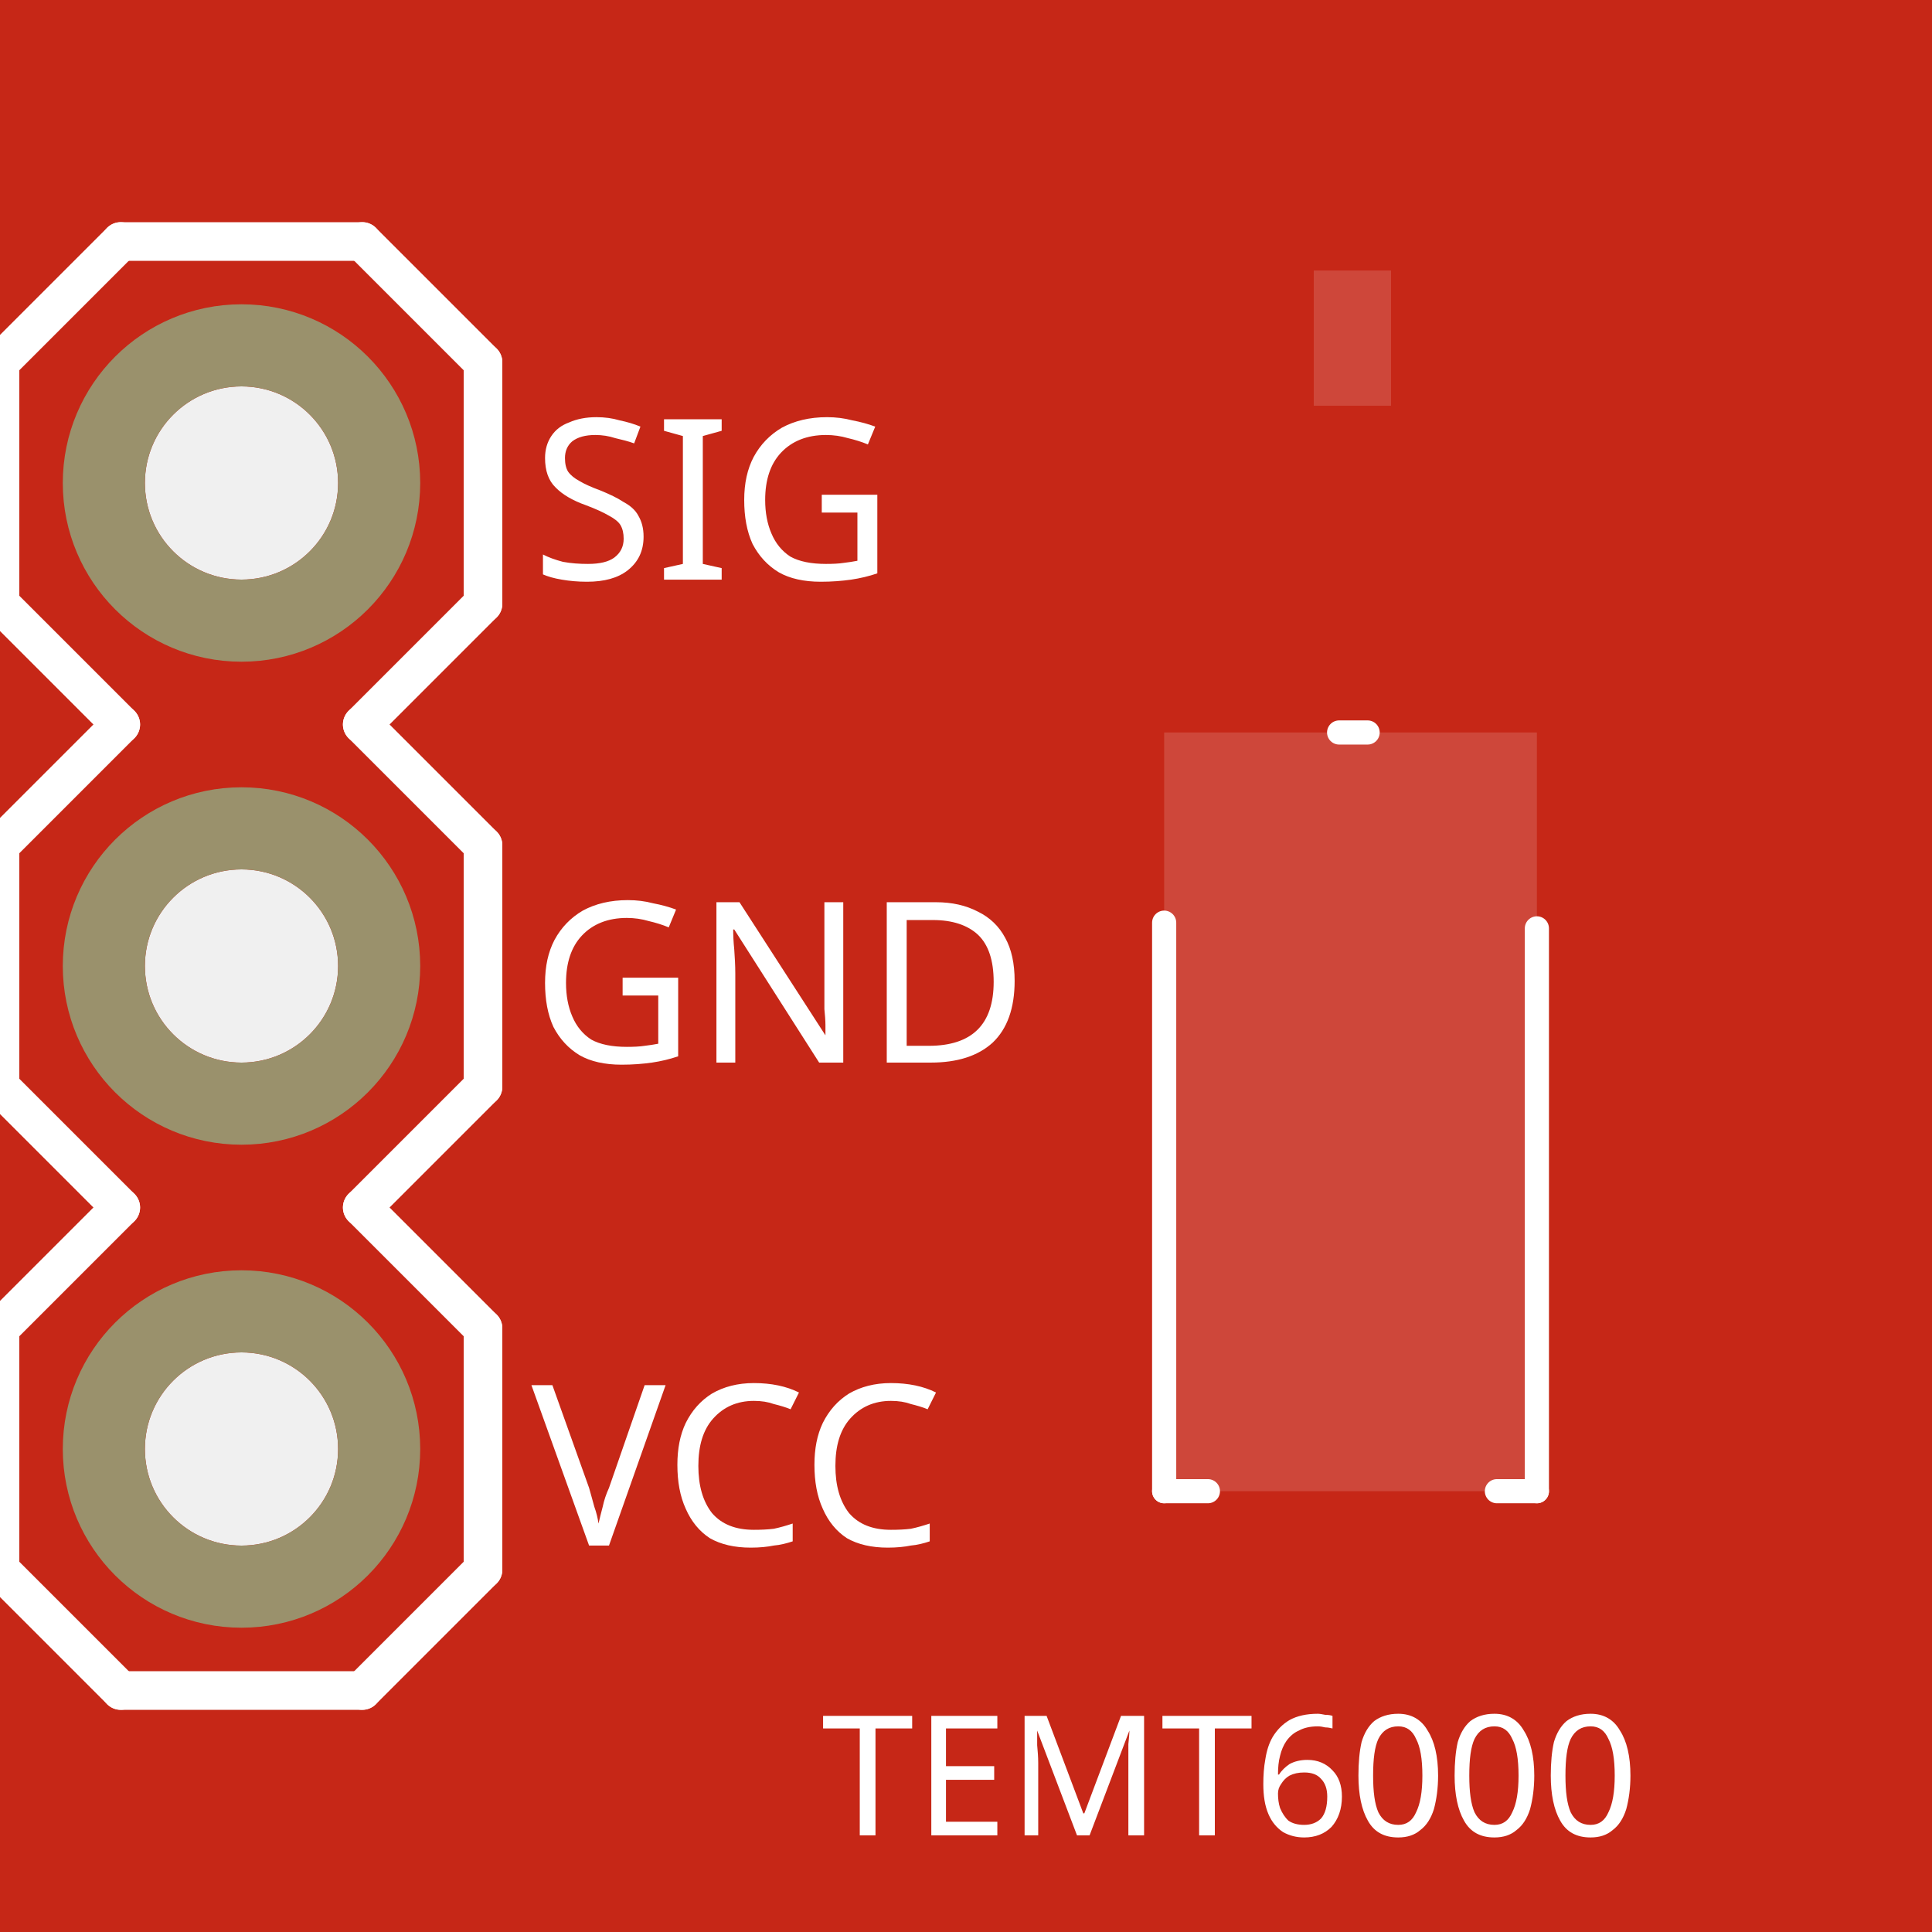
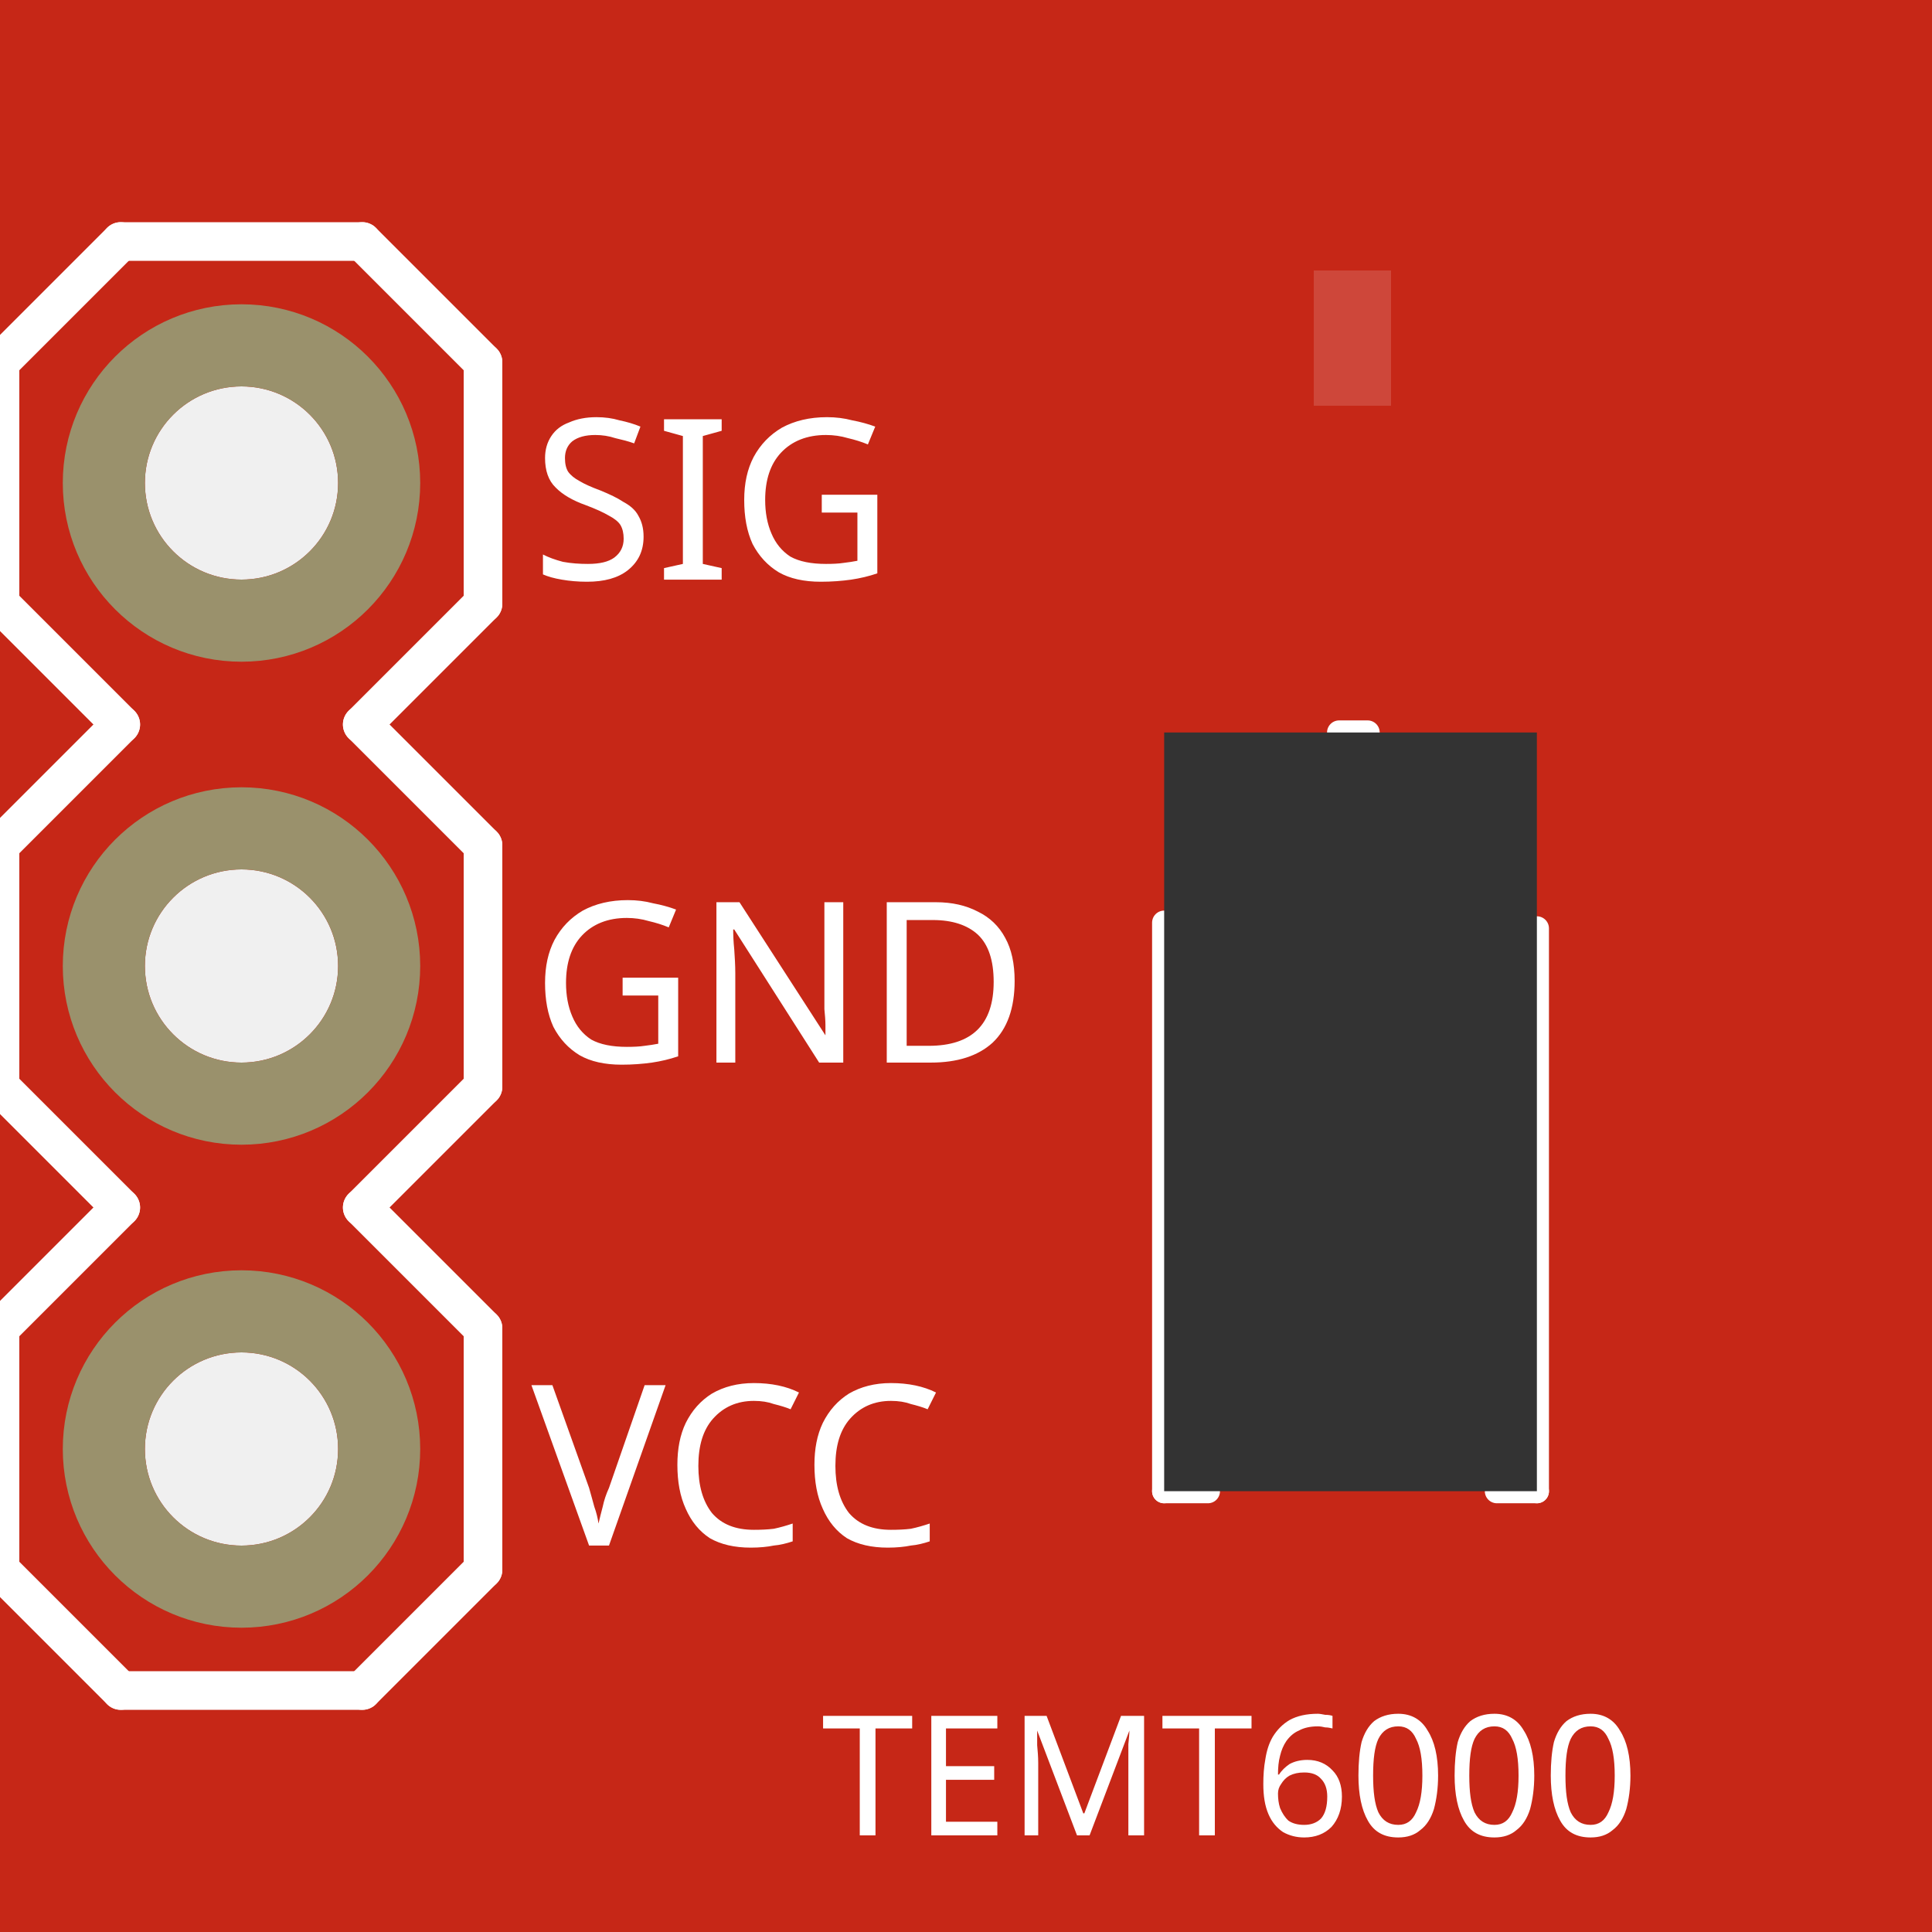
<svg xmlns="http://www.w3.org/2000/svg" width="0.4in" x="0in" version="1.2" y="0in" height="0.4in" viewBox="0 0 28.8 28.8" baseProfile="tiny">
  <g id="breadboard" stroke-width="0">
    <g id="icon" stroke-width="0">
      <path fill="#C62717" stroke="none" stroke-width="0" d="M0,28.8L28.8,28.8L28.8,0L0,0L0,28.8M2.16,21.6a1.44,1.44,0,1,1,2.88,0,1.44,1.44,0,1,1,-2.88,0zM2.16,14.4a1.44,1.44,0,1,1,2.88,0,1.44,1.44,0,1,1,-2.88,0zM2.16,7.2a1.44,1.44,0,1,1,2.88,0,1.44,1.44,0,1,1,-2.88,0z" />
      <g stroke-width="0">
        <g stroke-width="0">
          <text x="12.24" y="27.36" font-family="OCRA" fill="white" text-anchor="start" stroke="none" stroke-width="0" font-size="2.506">TEMT6000</text>
        </g>
        <g stroke-width="0">
          <text x="7.92" y="15.84" font-family="OCRA" fill="white" text-anchor="start" stroke="none" stroke-width="0" font-size="3.341">GND</text>
        </g>
        <g stroke-width="0">
          <text x="7.92" y="23.04" font-family="OCRA" fill="white" text-anchor="start" stroke="none" stroke-width="0" font-size="3.341">VCC</text>
        </g>
        <g stroke-width="0">
          <text x="7.92" y="8.64" font-family="OCRA" fill="white" text-anchor="start" stroke="none" stroke-width="0" font-size="3.341">SIG</text>
        </g>
        <g stroke-width="0">
          <g stroke-width="0">
      </g>
        </g>
        <g stroke-width="0">
          <g stroke-width="0">
      </g>
        </g>
        <g stroke-width="0">
          <g stroke-width="0">
            <line stroke="white" stroke-linecap="round" y1="10.8" x1="1.8" y2="9" stroke-width="0.576" x2="0" />
            <line stroke="white" stroke-linecap="round" y1="9" x1="0" y2="5.4" stroke-width="0.576" x2="0" />
            <line stroke="white" stroke-linecap="round" y1="5.4" x1="0" y2="3.6" stroke-width="0.576" x2="1.8" />
            <line stroke="white" stroke-linecap="round" y1="3.6" x1="5.4" y2="5.4" stroke-width="0.576" x2="7.2" />
            <line stroke="white" stroke-linecap="round" y1="5.4" x1="7.2" y2="9" stroke-width="0.576" x2="7.2" />
            <line stroke="white" stroke-linecap="round" y1="9" x1="7.2" y2="10.8" stroke-width="0.576" x2="5.4" />
            <line stroke="white" stroke-linecap="round" y1="23.4" x1="0" y2="19.8" stroke-width="0.576" x2="0" />
            <line stroke="white" stroke-linecap="round" y1="19.8" x1="0" y2="18" stroke-width="0.576" x2="1.8" />
            <line stroke="white" stroke-linecap="round" y1="18" x1="5.4" y2="19.8" stroke-width="0.576" x2="7.2" />
            <line stroke="white" stroke-linecap="round" y1="18" x1="1.8" y2="16.2" stroke-width="0.576" x2="0" />
            <line stroke="white" stroke-linecap="round" y1="16.2" x1="0" y2="12.6" stroke-width="0.576" x2="0" />
            <line stroke="white" stroke-linecap="round" y1="12.6" x1="0" y2="10.8" stroke-width="0.576" x2="1.8" />
            <line stroke="white" stroke-linecap="round" y1="10.8" x1="5.4" y2="12.6" stroke-width="0.576" x2="7.2" />
            <line stroke="white" stroke-linecap="round" y1="12.6" x1="7.2" y2="16.2" stroke-width="0.576" x2="7.2" />
            <line stroke="white" stroke-linecap="round" y1="16.2" x1="7.2" y2="18" stroke-width="0.576" x2="5.4" />
            <line stroke="white" stroke-linecap="round" y1="25.2" x1="1.8" y2="25.2" stroke-width="0.576" x2="5.4" />
            <line stroke="white" stroke-linecap="round" y1="23.4" x1="0" y2="25.2" stroke-width="0.576" x2="1.8" />
            <line stroke="white" stroke-linecap="round" y1="25.2" x1="5.4" y2="23.4" stroke-width="0.576" x2="7.2" />
            <line stroke="white" stroke-linecap="round" y1="19.8" x1="7.2" y2="23.4" stroke-width="0.576" x2="7.2" />
            <line stroke="white" stroke-linecap="round" y1="3.6" x1="1.8" y2="3.6" stroke-width="0.576" x2="5.4" />
          </g>
        </g>
        <g stroke-width="0">
          <g stroke-width="0">
      </g>
        </g>
        <g stroke-width="0">
          <g stroke-width="0">
      </g>
        </g>
        <g stroke-width="0">
          <g stroke-width="0">
            <line stroke="white" stroke-linecap="round" y1="22.229" x1="22.314" y2="22.229" stroke-width="0.36" x2="22.91" />
            <line stroke="white" stroke-linecap="round" y1="22.229" x1="22.91" y2="13.839" stroke-width="0.36" x2="22.91" />
            <line stroke="white" stroke-linecap="round" y1="22.229" x1="18.006" y2="22.229" stroke-width="0.36" x2="17.354" />
            <line stroke="white" stroke-linecap="round" y1="22.229" x1="17.354" y2="13.754" stroke-width="0.36" x2="17.354" />
            <line stroke="white" stroke-linecap="round" y1="10.919" x1="19.962" y2="10.919" stroke-width="0.36" x2="20.387" />
          </g>
        </g>
      </g>
      <rect width="1.152" x="19.584" y="4.032" fill="#ffffff" height="2.016" stroke="none" fill-opacity="0.15" stroke-width="0" />
-       <rect width="5.556" x="17.354" y="10.919" fill="#ffffff" height="11.31" stroke="none" fill-opacity="0.15" stroke-width="0" />
+       <rect width="5.556" x="17.354" y="10.919" fill="#333333" height="11.31" stroke="none" fill-opacity="1" stroke-width="0" />
      <circle fill="none" cx="3.6" cy="21.6" connectorname="VCC" stroke="#9A916C" r="2.052" id="connector2pin" stroke-width="1.224" />
      <circle fill="none" cx="3.6" cy="14.4" connectorname="GND" stroke="#9A916C" r="2.052" id="connector3pin" stroke-width="1.224" />
      <circle fill="none" cx="3.6" cy="7.2" connectorname="S" stroke="#9A916C" r="2.052" id="connector4pin" stroke-width="1.224" />
    </g>
  </g>
</svg>
